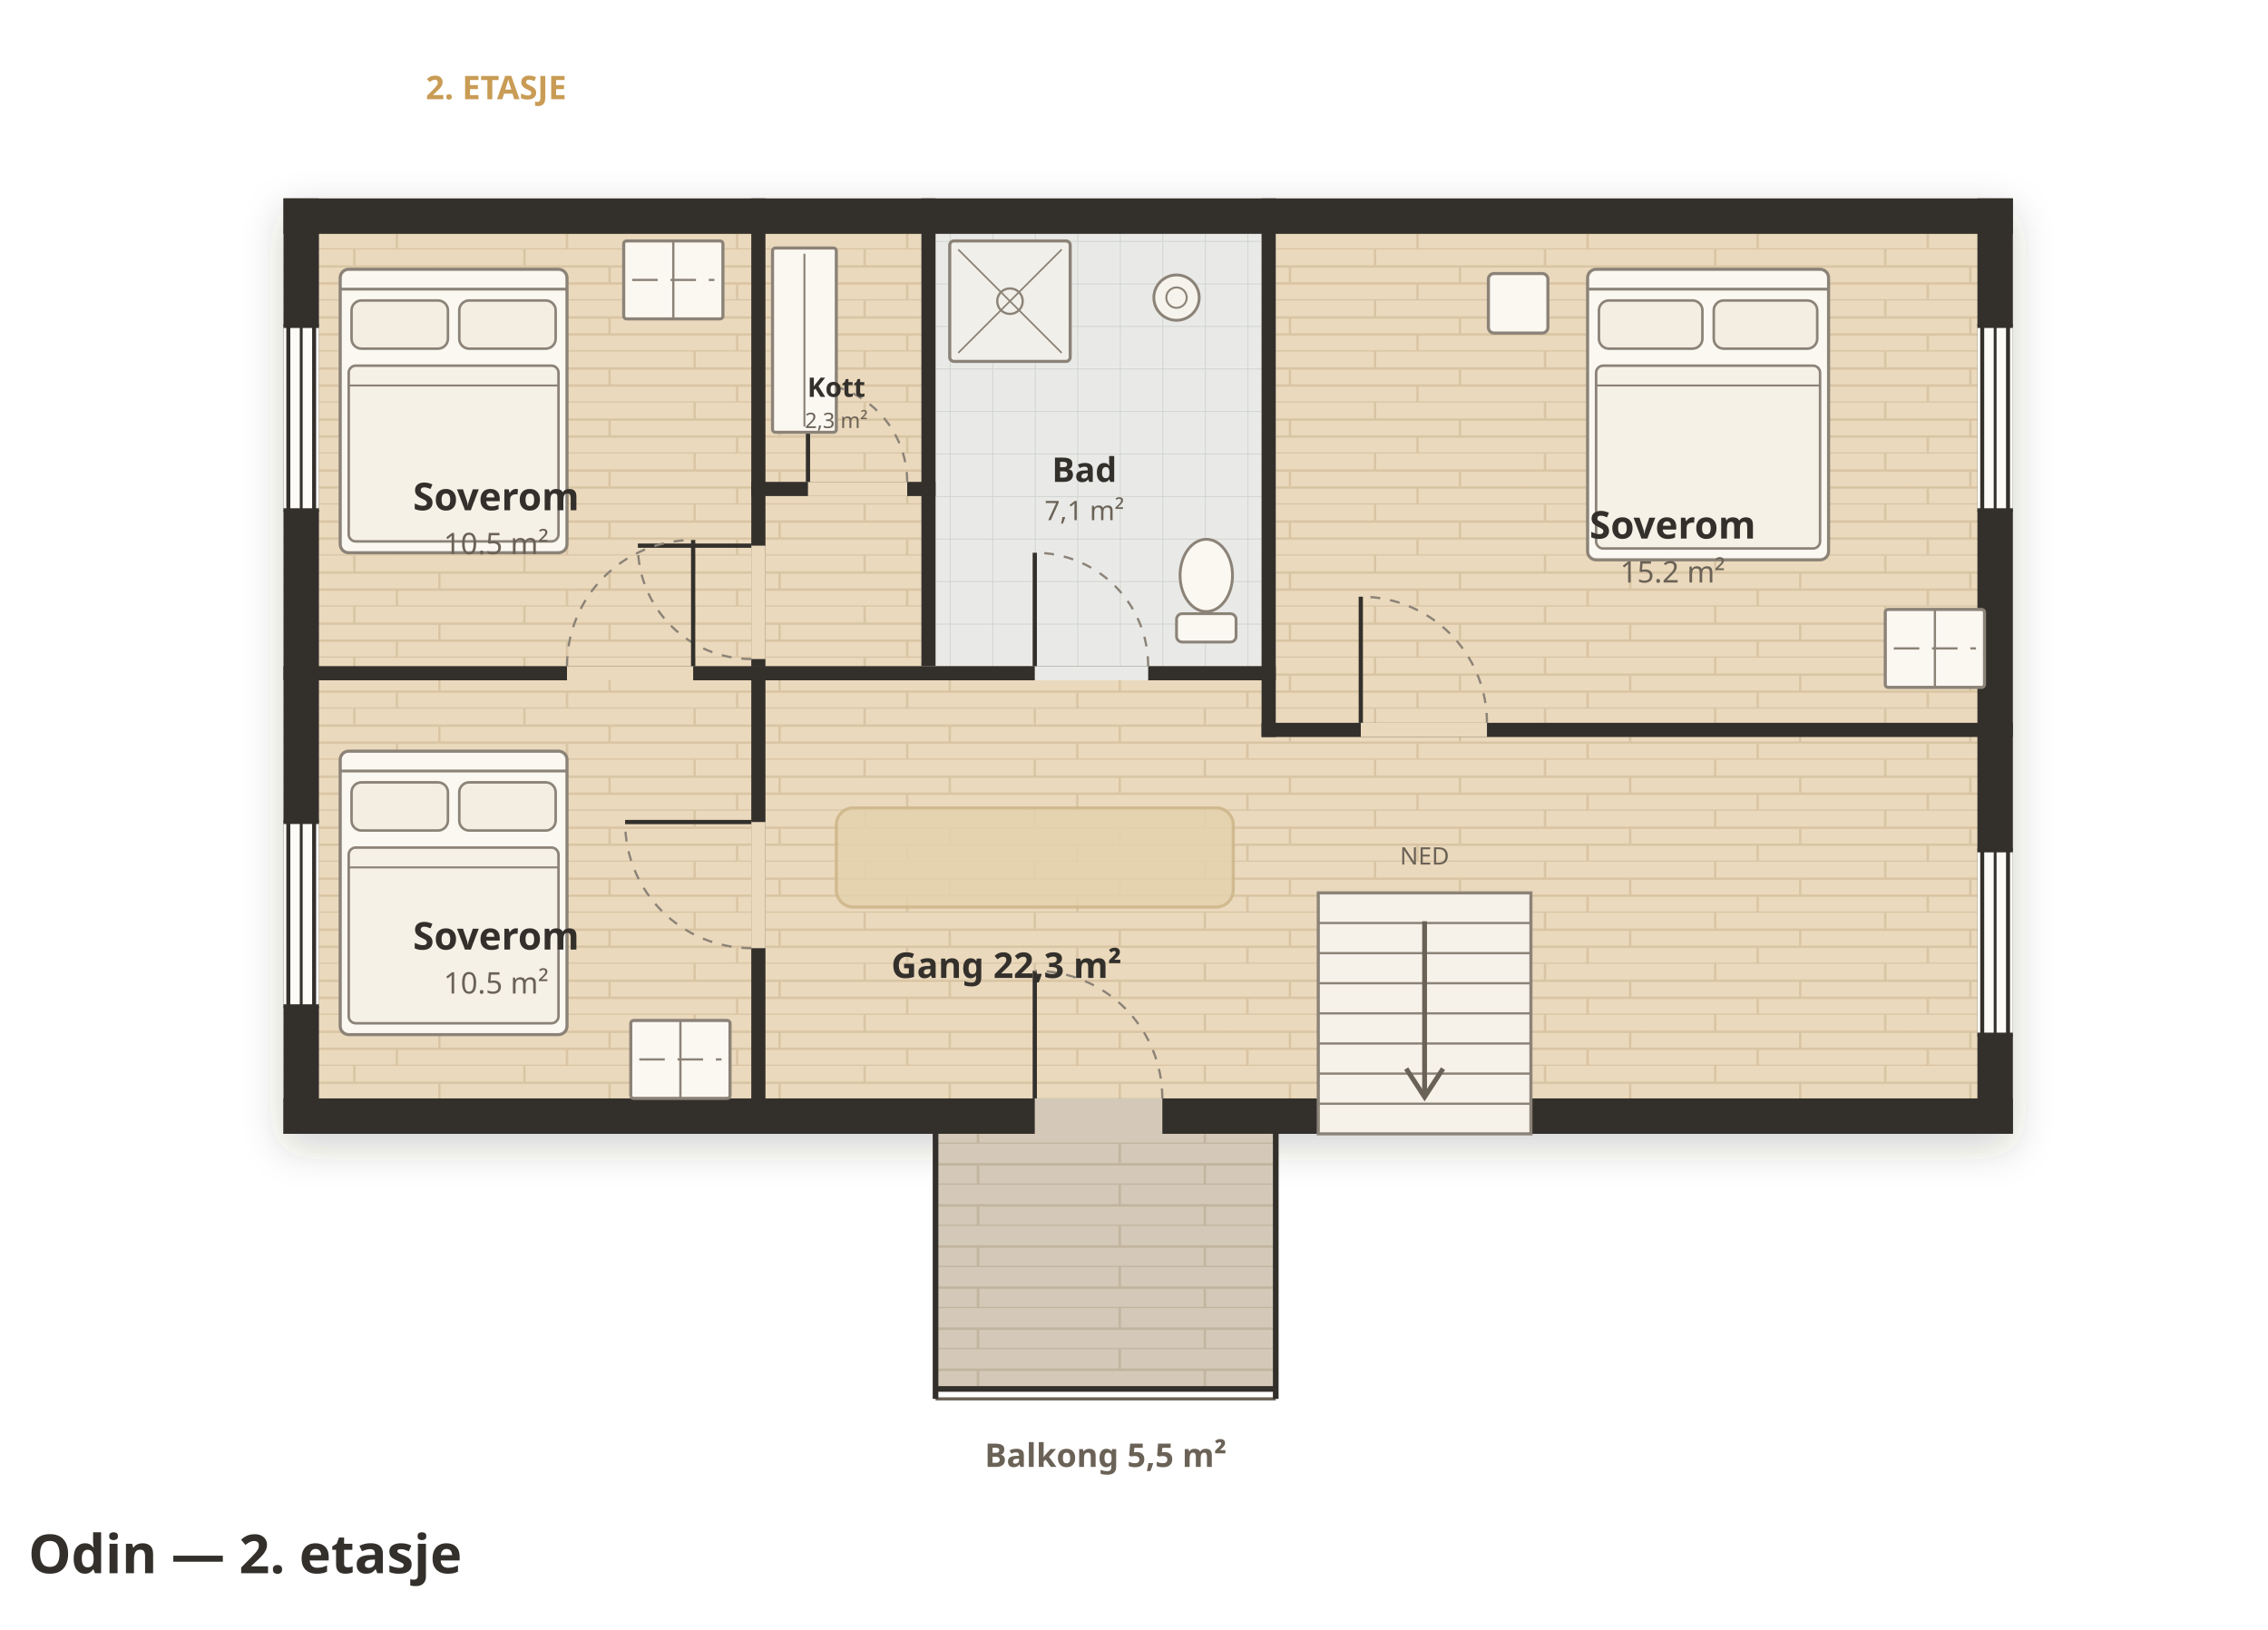
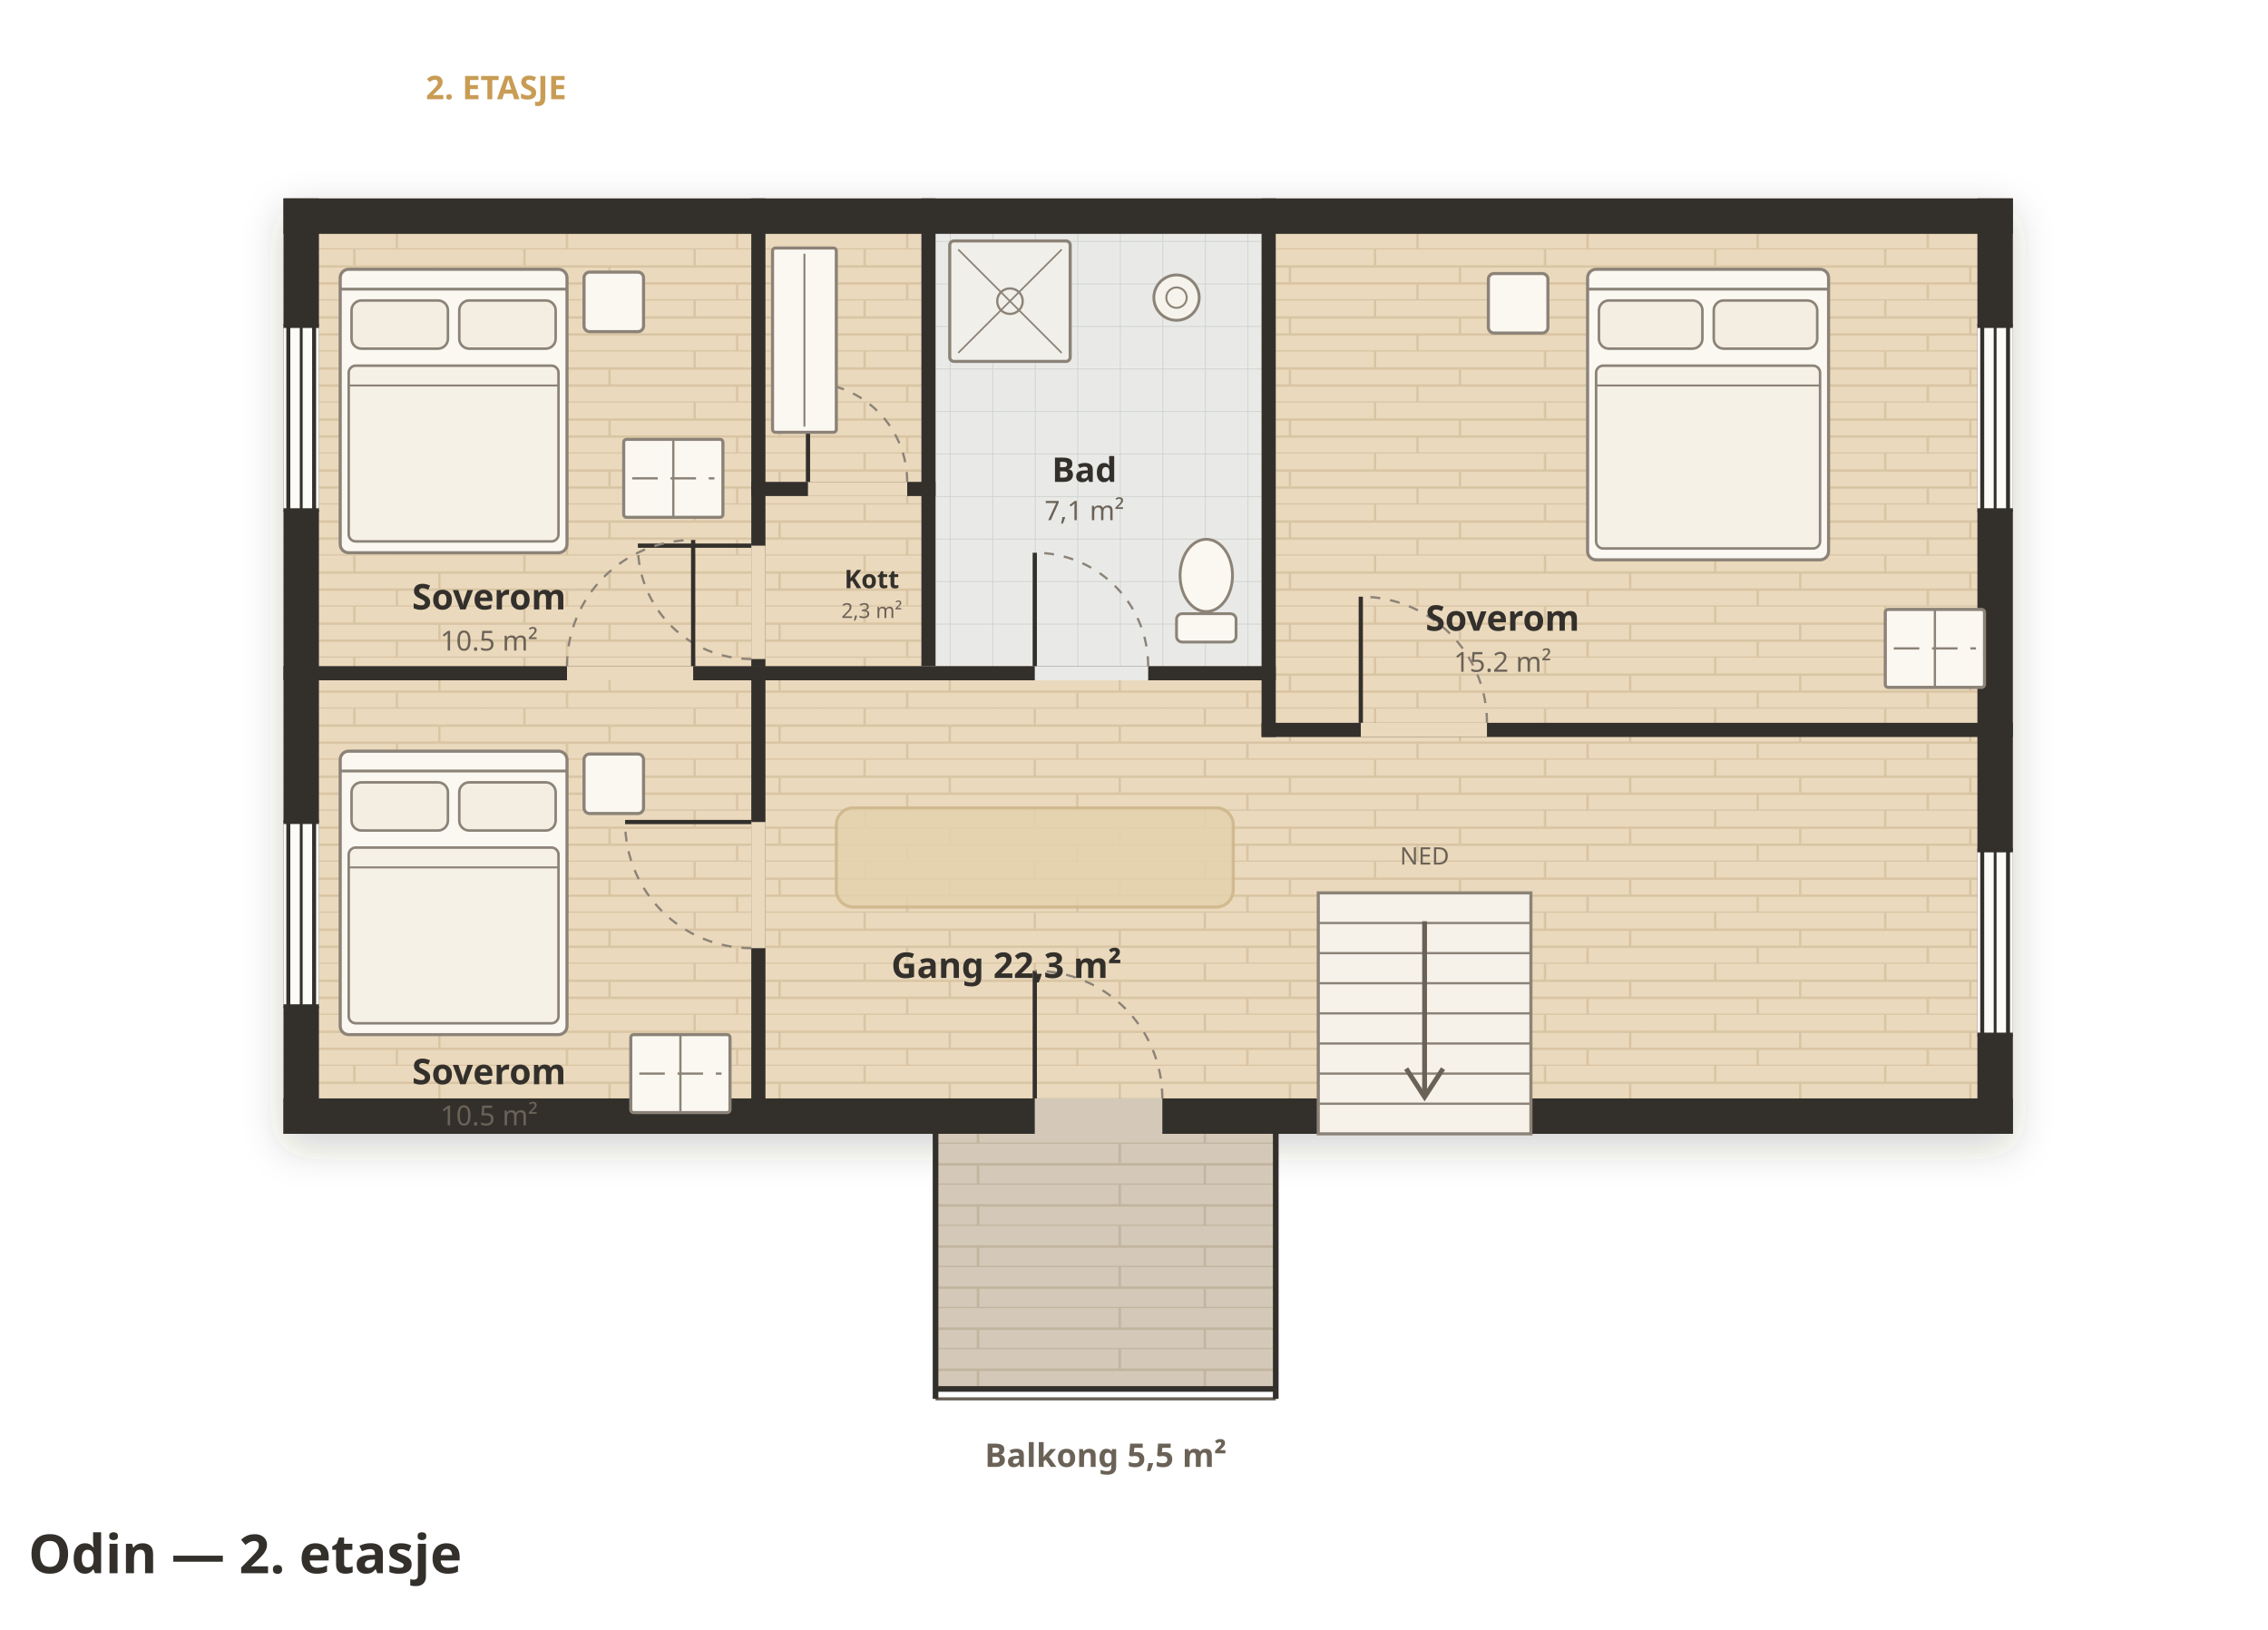
<svg xmlns="http://www.w3.org/2000/svg" viewBox="-1000 -1400 16000 11500" font-family="Poppins, Segoe UI, sans-serif">
  <defs>
    <pattern id="parkett" width="1200" height="360" patternUnits="userSpaceOnUse">
      <rect width="1200" height="360" fill="#EAD9BC" />
      <line x1="0" y1="120" x2="1200" y2="120" stroke="#D9C4A3" stroke-width="16" />
      <line x1="0" y1="240" x2="1200" y2="240" stroke="#D9C4A3" stroke-width="16" />
      <line x1="0" y1="360" x2="1200" y2="360" stroke="#D9C4A3" stroke-width="16" />
      <line x1="300" y1="0" x2="300" y2="120" stroke="#D9C4A3" stroke-width="16" />
      <line x1="900" y1="120" x2="900" y2="240" stroke="#D9C4A3" stroke-width="16" />
      <line x1="600" y1="240" x2="600" y2="360" stroke="#D9C4A3" stroke-width="16" />
    </pattern>
    <pattern id="flis" width="300" height="300" patternUnits="userSpaceOnUse">
      <rect width="300" height="300" fill="#E9EAE7" />
      <path d="M 300 0 L 0 0 0 300" fill="none" stroke="#D2D6D2" stroke-width="14" />
    </pattern>
    <pattern id="dekke" width="1600" height="290" patternUnits="userSpaceOnUse">
      <rect width="1600" height="290" fill="#D4C9B8" />
      <line x1="0" y1="145" x2="1600" y2="145" stroke="#C2B5A0" stroke-width="18" />
      <line x1="0" y1="290" x2="1600" y2="290" stroke="#C2B5A0" stroke-width="18" />
      <line x1="500" y1="0" x2="500" y2="145" stroke="#C2B5A0" stroke-width="18" />
      <line x1="1100" y1="145" x2="1100" y2="290" stroke="#C2B5A0" stroke-width="18" />
    </pattern>
    <pattern id="betong" width="900" height="900" patternUnits="userSpaceOnUse">
      <rect width="900" height="900" fill="#DDDAD3" />
      <circle cx="200" cy="260" r="26" fill="#CBC7BD" />
      <circle cx="640" cy="150" r="20" fill="#CBC7BD" />
      <circle cx="470" cy="560" r="30" fill="#CBC7BD" />
      <circle cx="760" cy="740" r="22" fill="#CBC7BD" />
      <circle cx="130" cy="760" r="18" fill="#CBC7BD" />
    </pattern>
    <filter id="skygge" x="-8%" y="-8%" width="116%" height="116%">
      <feDropShadow dx="0" dy="90" stdDeviation="140" flood-color="#33302C" flood-opacity="0.22" />
    </filter>
  </defs>
  <path d="M 1000 0 H 13200 V 6600 H 1000 Z" fill="#FDFBF7" filter="url(#skygge)" />
  <rect x="5600" y="6600" width="2400" height="1800" fill="url(#dekke)" stroke="none" stroke-width="0" rx="0" opacity="1" />
  <line x1="5600" y1="8400" x2="8000" y2="8400" stroke="#33302C" stroke-width="40" />
  <line x1="5600" y1="8470" x2="8000" y2="8470" stroke="#6b6257" stroke-width="22" />
  <line x1="5600" y1="6600" x2="5600" y2="8470" stroke="#33302C" stroke-width="40" />
  <line x1="8000" y1="6600" x2="8000" y2="8470" stroke="#33302C" stroke-width="40" />
  <text x="6800.0" y="8950" font-size="230" fill="#6b6257" font-weight="600" text-anchor="middle" font-family="Poppins, Segoe UI, sans-serif">Balkong 5,5 m²</text>
  <rect x="1000" y="0" width="12200" height="6600" fill="url(#parkett)" stroke="none" stroke-width="0" rx="0" opacity="1" />
  <rect x="5500" y="0" width="2400" height="3300" fill="url(#flis)" stroke="none" stroke-width="0" rx="0" opacity="1" />
  <rect x="1000" y="0" width="12200" height="250" fill="#33302C" stroke="none" stroke-width="0" rx="0" opacity="1" />
  <rect x="1000" y="0" width="250" height="6600" fill="#33302C" stroke="none" stroke-width="0" rx="0" opacity="1" />
  <rect x="12950" y="0" width="250" height="6600" fill="#33302C" stroke="none" stroke-width="0" rx="0" opacity="1" />
  <rect x="1000" y="6350" width="12200" height="250" fill="#33302C" stroke="none" stroke-width="0" rx="0" opacity="1" />
  <rect x="4300" y="0" width="100" height="3300" fill="#33302C" stroke="none" stroke-width="0" rx="0" opacity="1" />
  <rect x="5500" y="0" width="100" height="3300" fill="#33302C" stroke="none" stroke-width="0" rx="0" opacity="1" />
  <rect x="4300" y="2000" width="1300" height="100" fill="#33302C" stroke="none" stroke-width="0" rx="0" opacity="1" />
  <rect x="7900" y="0" width="100" height="3800" fill="#33302C" stroke="none" stroke-width="0" rx="0" opacity="1" />
  <rect x="1000" y="3300" width="3400" height="100" fill="#33302C" stroke="none" stroke-width="0" rx="0" opacity="1" />
  <rect x="4300" y="3300" width="3700" height="100" fill="#33302C" stroke="none" stroke-width="0" rx="0" opacity="1" />
  <rect x="7900" y="3700" width="5300" height="100" fill="#33302C" stroke="none" stroke-width="0" rx="0" opacity="1" />
  <rect x="4300" y="3300" width="100" height="3300" fill="#33302C" stroke="none" stroke-width="0" rx="0" opacity="1" />
  <rect x="1000" y="900" width="250" height="1300" fill="#FDFBF7" stroke="none" stroke-width="0" rx="0" opacity="1" />
  <line x1="1034" y1="900" x2="1034" y2="2200" stroke="#33302C" stroke-width="28" />
  <line x1="1216" y1="900" x2="1216" y2="2200" stroke="#33302C" stroke-width="28" />
  <line x1="1125.0" y1="900" x2="1125.0" y2="2200" stroke="#33302C" stroke-width="20" />
  <line x1="1000" y1="900" x2="1250" y2="900" stroke="#33302C" stroke-width="28" />
  <line x1="1000" y1="2200" x2="1250" y2="2200" stroke="#33302C" stroke-width="28" />
  <rect x="1000" y="4400" width="250" height="1300" fill="#FDFBF7" stroke="none" stroke-width="0" rx="0" opacity="1" />
  <line x1="1034" y1="4400" x2="1034" y2="5700" stroke="#33302C" stroke-width="28" />
  <line x1="1216" y1="4400" x2="1216" y2="5700" stroke="#33302C" stroke-width="28" />
  <line x1="1125.0" y1="4400" x2="1125.0" y2="5700" stroke="#33302C" stroke-width="20" />
  <line x1="1000" y1="4400" x2="1250" y2="4400" stroke="#33302C" stroke-width="28" />
  <line x1="1000" y1="5700" x2="1250" y2="5700" stroke="#33302C" stroke-width="28" />
  <rect x="12950" y="900" width="250" height="1300" fill="#FDFBF7" stroke="none" stroke-width="0" rx="0" opacity="1" />
  <line x1="12984" y1="900" x2="12984" y2="2200" stroke="#33302C" stroke-width="28" />
  <line x1="13166" y1="900" x2="13166" y2="2200" stroke="#33302C" stroke-width="28" />
  <line x1="13075.0" y1="900" x2="13075.0" y2="2200" stroke="#33302C" stroke-width="20" />
  <line x1="12950" y1="900" x2="13200" y2="900" stroke="#33302C" stroke-width="28" />
  <line x1="12950" y1="2200" x2="13200" y2="2200" stroke="#33302C" stroke-width="28" />
  <rect x="12950" y="4600" width="250" height="1300" fill="#FDFBF7" stroke="none" stroke-width="0" rx="0" opacity="1" />
  <line x1="12984" y1="4600" x2="12984" y2="5900" stroke="#33302C" stroke-width="28" />
  <line x1="13166" y1="4600" x2="13166" y2="5900" stroke="#33302C" stroke-width="28" />
  <line x1="13075.0" y1="4600" x2="13075.0" y2="5900" stroke="#33302C" stroke-width="20" />
  <line x1="12950" y1="4600" x2="13200" y2="4600" stroke="#33302C" stroke-width="28" />
  <line x1="12950" y1="5900" x2="13200" y2="5900" stroke="#33302C" stroke-width="28" />
  <rect x="6300" y="6350" width="900" height="250" fill="#D4C9B8" stroke="none" stroke-width="0" rx="0" opacity="1" />
  <path d="M 6300 6350 L 6300 5450" stroke="#33302C" stroke-width="30" fill="none" />
  <path d="M 7200 6350 A 900 900 0 0 0 6300 5450" stroke="#8C8378" stroke-width="16" fill="none" stroke-dasharray="70 70" />
  <rect x="4300" y="2450" width="100" height="800" fill="#EAD9BC" stroke="none" stroke-width="0" rx="0" opacity="1" />
  <path d="M 4300 2450 L 3500 2450" stroke="#33302C" stroke-width="30" fill="none" />
  <path d="M 4300 3250 A 800 800 0 0 1 3500 2450" stroke="#8C8378" stroke-width="16" fill="none" stroke-dasharray="70 70" />
  <rect x="4700" y="2000" width="700" height="100" fill="#EAD9BC" stroke="none" stroke-width="0" rx="0" opacity="1" />
  <path d="M 4700 2000 L 4700 1300" stroke="#33302C" stroke-width="30" fill="none" />
  <path d="M 5400 2000 A 700 700 0 0 0 4700 1300" stroke="#8C8378" stroke-width="16" fill="none" stroke-dasharray="70 70" />
  <rect x="6300" y="3300" width="800" height="100" fill="#E9EAE7" stroke="none" stroke-width="0" rx="0" opacity="1" />
  <path d="M 6300 3300 L 6300 2500" stroke="#33302C" stroke-width="30" fill="none" />
  <path d="M 7100 3300 A 800 800 0 0 0 6300 2500" stroke="#8C8378" stroke-width="16" fill="none" stroke-dasharray="70 70" />
  <rect x="8600" y="3700" width="890" height="100" fill="#EAD9BC" stroke="none" stroke-width="0" rx="0" opacity="1" />
  <path d="M 8600 3700 L 8600 2810" stroke="#33302C" stroke-width="30" fill="none" />
  <path d="M 9490 3700 A 890 890 0 0 0 8600 2810" stroke="#8C8378" stroke-width="16" fill="none" stroke-dasharray="70 70" />
  <rect x="4300" y="4400" width="100" height="890" fill="#EAD9BC" stroke="none" stroke-width="0" rx="0" opacity="1" />
  <path d="M 4300 4400 L 3410 4400" stroke="#33302C" stroke-width="30" fill="none" />
  <path d="M 4300 5290 A 890 890 0 0 1 3410 4400" stroke="#8C8378" stroke-width="16" fill="none" stroke-dasharray="70 70" />
  <rect x="3000" y="3300" width="890" height="100" fill="#EAD9BC" stroke="none" stroke-width="0" rx="0" opacity="1" />
  <path d="M 3890 3300 L 3890 2410" stroke="#33302C" stroke-width="30" fill="none" />
  <path d="M 3000 3300 A 890 890 0 0 1 3890 2410" stroke="#8C8378" stroke-width="16" fill="none" stroke-dasharray="70 70" />
  <rect x="8300" y="4900" width="1500" height="1700" fill="#F6F2EA" stroke="#8C8378" stroke-width="22" rx="0" opacity="1" />
  <line x1="8300" y1="5112.5" x2="9800" y2="5112.5" stroke="#8C8378" stroke-width="16" />
  <line x1="8300" y1="5325.0" x2="9800" y2="5325.0" stroke="#8C8378" stroke-width="16" />
  <line x1="8300" y1="5537.5" x2="9800" y2="5537.5" stroke="#8C8378" stroke-width="16" />
  <line x1="8300" y1="5750.0" x2="9800" y2="5750.0" stroke="#8C8378" stroke-width="16" />
  <line x1="8300" y1="5962.5" x2="9800" y2="5962.5" stroke="#8C8378" stroke-width="16" />
  <line x1="8300" y1="6175.0" x2="9800" y2="6175.0" stroke="#8C8378" stroke-width="16" />
  <line x1="8300" y1="6387.5" x2="9800" y2="6387.5" stroke="#8C8378" stroke-width="16" />
  <line x1="9050.0" y1="5100" x2="9050.0" y2="6340" stroke="#6b6257" stroke-width="34" />
  <path d="M 8920.0 6140 L 9050.0 6340 L 9180.0 6140" fill="none" stroke="#6b6257" stroke-width="34" />
  <text x="9050" y="4700" font-size="170" fill="#6b6257" font-weight="500" text-anchor="middle" font-family="Poppins, Segoe UI, sans-serif">NED</text>
  <rect x="1400" y="500" width="1600" height="2000" fill="#FBF8F2" stroke="#8C8378" stroke-width="22" rx="60" opacity="1" />
  <line x1="1400" y1="640" x2="3000" y2="640" stroke="#8C8378" stroke-width="20" />
  <rect x="1480" y="720" width="680.0" height="340" fill="#F3EDE2" stroke="#8C8378" stroke-width="18" rx="70" opacity="1" />
  <rect x="2240.0" y="720" width="680.0" height="340" fill="#F3EDE2" stroke="#8C8378" stroke-width="18" rx="70" opacity="1" />
  <rect x="1460" y="1180" width="1480" height="1240" fill="#F6F1E7" stroke="#8C8378" stroke-width="18" rx="50" opacity="1" />
  <line x1="1460" y1="1320" x2="2940" y2="1320" stroke="#8C8378" stroke-width="14" />
-   <rect x="3400" y="300" width="700" height="550" fill="#FBF8F2" stroke="#8C8378" stroke-width="22" rx="20" opacity="1" />
-   <line x1="3460" y1="575.0" x2="4040" y2="575.0" stroke="#8C8378" stroke-width="16" stroke-dasharray="180 90" />
-   <line x1="3750.0" y1="300" x2="3750.0" y2="850" stroke="#8C8378" stroke-width="16" />
+   <rect x="3120" y="520" width="420" height="420" fill="#FBF8F2" stroke="#8C8378" stroke-width="22" rx="40" opacity="1" />
+   <rect x="3400" y="1700" width="700" height="550" fill="#FBF8F2" stroke="#8C8378" stroke-width="22" rx="20" opacity="1" />
+   <line x1="3460" y1="1975.0" x2="4040" y2="1975.0" stroke="#8C8378" stroke-width="16" stroke-dasharray="180 90" />
+   <line x1="3750.0" y1="1700" x2="3750.0" y2="2250" stroke="#8C8378" stroke-width="16" />
  <rect x="1400" y="3900" width="1600" height="2000" fill="#FBF8F2" stroke="#8C8378" stroke-width="22" rx="60" opacity="1" />
  <line x1="1400" y1="4040" x2="3000" y2="4040" stroke="#8C8378" stroke-width="20" />
  <rect x="1480" y="4120" width="680.0" height="340" fill="#F3EDE2" stroke="#8C8378" stroke-width="18" rx="70" opacity="1" />
  <rect x="2240.0" y="4120" width="680.0" height="340" fill="#F3EDE2" stroke="#8C8378" stroke-width="18" rx="70" opacity="1" />
  <rect x="1460" y="4580" width="1480" height="1240" fill="#F6F1E7" stroke="#8C8378" stroke-width="18" rx="50" opacity="1" />
  <line x1="1460" y1="4720" x2="2940" y2="4720" stroke="#8C8378" stroke-width="14" />
-   <rect x="3450" y="5800" width="700" height="550" fill="#FBF8F2" stroke="#8C8378" stroke-width="22" rx="20" opacity="1" />
-   <line x1="3510" y1="6075.0" x2="4090" y2="6075.0" stroke="#8C8378" stroke-width="16" stroke-dasharray="180 90" />
-   <line x1="3800.0" y1="5800" x2="3800.0" y2="6350" stroke="#8C8378" stroke-width="16" />
+   <rect x="3120" y="3920" width="420" height="420" fill="#FBF8F2" stroke="#8C8378" stroke-width="22" rx="40" opacity="1" />
+   <rect x="3450" y="5900" width="700" height="550" fill="#FBF8F2" stroke="#8C8378" stroke-width="22" rx="20" opacity="1" />
+   <line x1="3510" y1="6175.0" x2="4090" y2="6175.0" stroke="#8C8378" stroke-width="16" stroke-dasharray="180 90" />
+   <line x1="3800.0" y1="5900" x2="3800.0" y2="6450" stroke="#8C8378" stroke-width="16" />
  <rect x="10200" y="500" width="1700" height="2050" fill="#FBF8F2" stroke="#8C8378" stroke-width="22" rx="60" opacity="1" />
  <line x1="10200" y1="640" x2="11900" y2="640" stroke="#8C8378" stroke-width="20" />
  <rect x="10280" y="720" width="730.0" height="340" fill="#F3EDE2" stroke="#8C8378" stroke-width="18" rx="70" opacity="1" />
  <rect x="11090.0" y="720" width="730.0" height="340" fill="#F3EDE2" stroke="#8C8378" stroke-width="18" rx="70" opacity="1" />
  <rect x="10260" y="1180" width="1580" height="1290" fill="#F6F1E7" stroke="#8C8378" stroke-width="18" rx="50" opacity="1" />
  <line x1="10260" y1="1320" x2="11840" y2="1320" stroke="#8C8378" stroke-width="14" />
  <rect x="9500" y="530" width="420" height="420" fill="#FBF8F2" stroke="#8C8378" stroke-width="22" rx="40" opacity="1" />
  <rect x="12300" y="2900" width="700" height="550" fill="#FBF8F2" stroke="#8C8378" stroke-width="22" rx="20" opacity="1" />
  <line x1="12360" y1="3175.0" x2="12940" y2="3175.0" stroke="#8C8378" stroke-width="16" stroke-dasharray="180 90" />
  <line x1="12650.0" y1="2900" x2="12650.0" y2="3450" stroke="#8C8378" stroke-width="16" />
  <rect x="4450" y="350" width="450" height="1300" fill="#FBF8F2" stroke="#8C8378" stroke-width="22" rx="20" opacity="1" />
  <line x1="4675.0" y1="390" x2="4675.0" y2="1610" stroke="#8C8378" stroke-width="14" />
  <rect x="5700" y="300" width="850" height="850" fill="#F1EFE9" stroke="#8C8378" stroke-width="22" rx="30" opacity="1" />
  <circle cx="6125.0" cy="725.0" r="90" fill="none" stroke="#8C8378" stroke-width="16" />
  <line x1="5760" y1="360" x2="6490" y2="1090" stroke="#8C8378" stroke-width="12" />
  <line x1="6490" y1="360" x2="5760" y2="1090" stroke="#8C8378" stroke-width="12" />
  <circle cx="7300" cy="700" r="160" fill="#F6F3EC" stroke="#8C8378" stroke-width="20" />
  <circle cx="7300" cy="700" r="72" fill="none" stroke="#8C8378" stroke-width="14" />
  <rect x="7300" y="2930" width="420" height="200" fill="#FBF8F2" stroke="#8C8378" stroke-width="20" rx="40" opacity="1" />
  <ellipse cx="7510" cy="2660" rx="185" ry="255" fill="#FBF8F2" stroke="#8C8378" stroke-width="20" />
  <rect x="4900" y="4300" width="2800" height="700" fill="#E4D2AE" stroke="#CDB588" stroke-width="22" rx="120" opacity="0.85" />
-   <text x="2500" y="2200" font-size="270" fill="#33302C" font-weight="600" text-anchor="middle" font-family="Poppins, Segoe UI, sans-serif">Soverom</text>
-   <text x="2500" y="2510" font-size="210" fill="#6b6257" font-weight="400" text-anchor="middle" font-family="Poppins, Segoe UI, sans-serif">10.5 m²</text>
-   <text x="2500" y="5300" font-size="270" fill="#33302C" font-weight="600" text-anchor="middle" font-family="Poppins, Segoe UI, sans-serif">Soverom</text>
-   <text x="2500" y="5610" font-size="210" fill="#6b6257" font-weight="400" text-anchor="middle" font-family="Poppins, Segoe UI, sans-serif">10.5 m²</text>
-   <text x="4900" y="1400" font-size="190" fill="#33302C" font-weight="600" text-anchor="middle" font-family="Poppins, Segoe UI, sans-serif">Kott</text>
-   <text x="4900" y="1620" font-size="150" fill="#6b6257" font-weight="400" text-anchor="middle" font-family="Poppins, Segoe UI, sans-serif">2,3 m²</text>
+   <text x="2450" y="2900" font-size="250" fill="#33302C" font-weight="600" text-anchor="middle" font-family="Poppins, Segoe UI, sans-serif">Soverom</text>
+   <text x="2450" y="3190" font-size="195" fill="#6b6257" font-weight="400" text-anchor="middle" font-family="Poppins, Segoe UI, sans-serif">10.5 m²</text>
+   <text x="2450" y="6250" font-size="250" fill="#33302C" font-weight="600" text-anchor="middle" font-family="Poppins, Segoe UI, sans-serif">Soverom</text>
+   <text x="2450" y="6540" font-size="195" fill="#6b6257" font-weight="400" text-anchor="middle" font-family="Poppins, Segoe UI, sans-serif">10.5 m²</text>
+   <text x="5150" y="2750" font-size="180" fill="#33302C" font-weight="600" text-anchor="middle" font-family="Poppins, Segoe UI, sans-serif">Kott</text>
+   <text x="5150" y="2960" font-size="145" fill="#6b6257" font-weight="400" text-anchor="middle" font-family="Poppins, Segoe UI, sans-serif">2,3 m²</text>
  <text x="6650" y="2000" font-size="240" fill="#33302C" font-weight="600" text-anchor="middle" font-family="Poppins, Segoe UI, sans-serif">Bad</text>
  <text x="6650" y="2270" font-size="190" fill="#6b6257" font-weight="400" text-anchor="middle" font-family="Poppins, Segoe UI, sans-serif">7,1 m²</text>
-   <text x="10800" y="2400" font-size="270" fill="#33302C" font-weight="600" text-anchor="middle" font-family="Poppins, Segoe UI, sans-serif">Soverom</text>
-   <text x="10800" y="2710" font-size="210" fill="#6b6257" font-weight="400" text-anchor="middle" font-family="Poppins, Segoe UI, sans-serif">15.2 m²</text>
+   <text x="9600" y="3050" font-size="250" fill="#33302C" font-weight="600" text-anchor="middle" font-family="Poppins, Segoe UI, sans-serif">Soverom</text>
+   <text x="9600" y="3340" font-size="195" fill="#6b6257" font-weight="400" text-anchor="middle" font-family="Poppins, Segoe UI, sans-serif">15.2 m²</text>
  <text x="6100" y="5500" font-size="250" fill="#33302C" font-weight="600" text-anchor="middle" font-family="Poppins, Segoe UI, sans-serif">Gang 22,3 m²</text>
  <text x="2500" y="-700" font-size="230" fill="#C99C55" font-weight="600" text-anchor="middle" font-family="Poppins, Segoe UI, sans-serif">2. ETASJE</text>
  <text x="-800" y="9700" font-size="380" fill="#33302C" font-weight="600" text-anchor="start" font-family="Poppins, Segoe UI, sans-serif">Odin — 2. etasje</text>
</svg>
